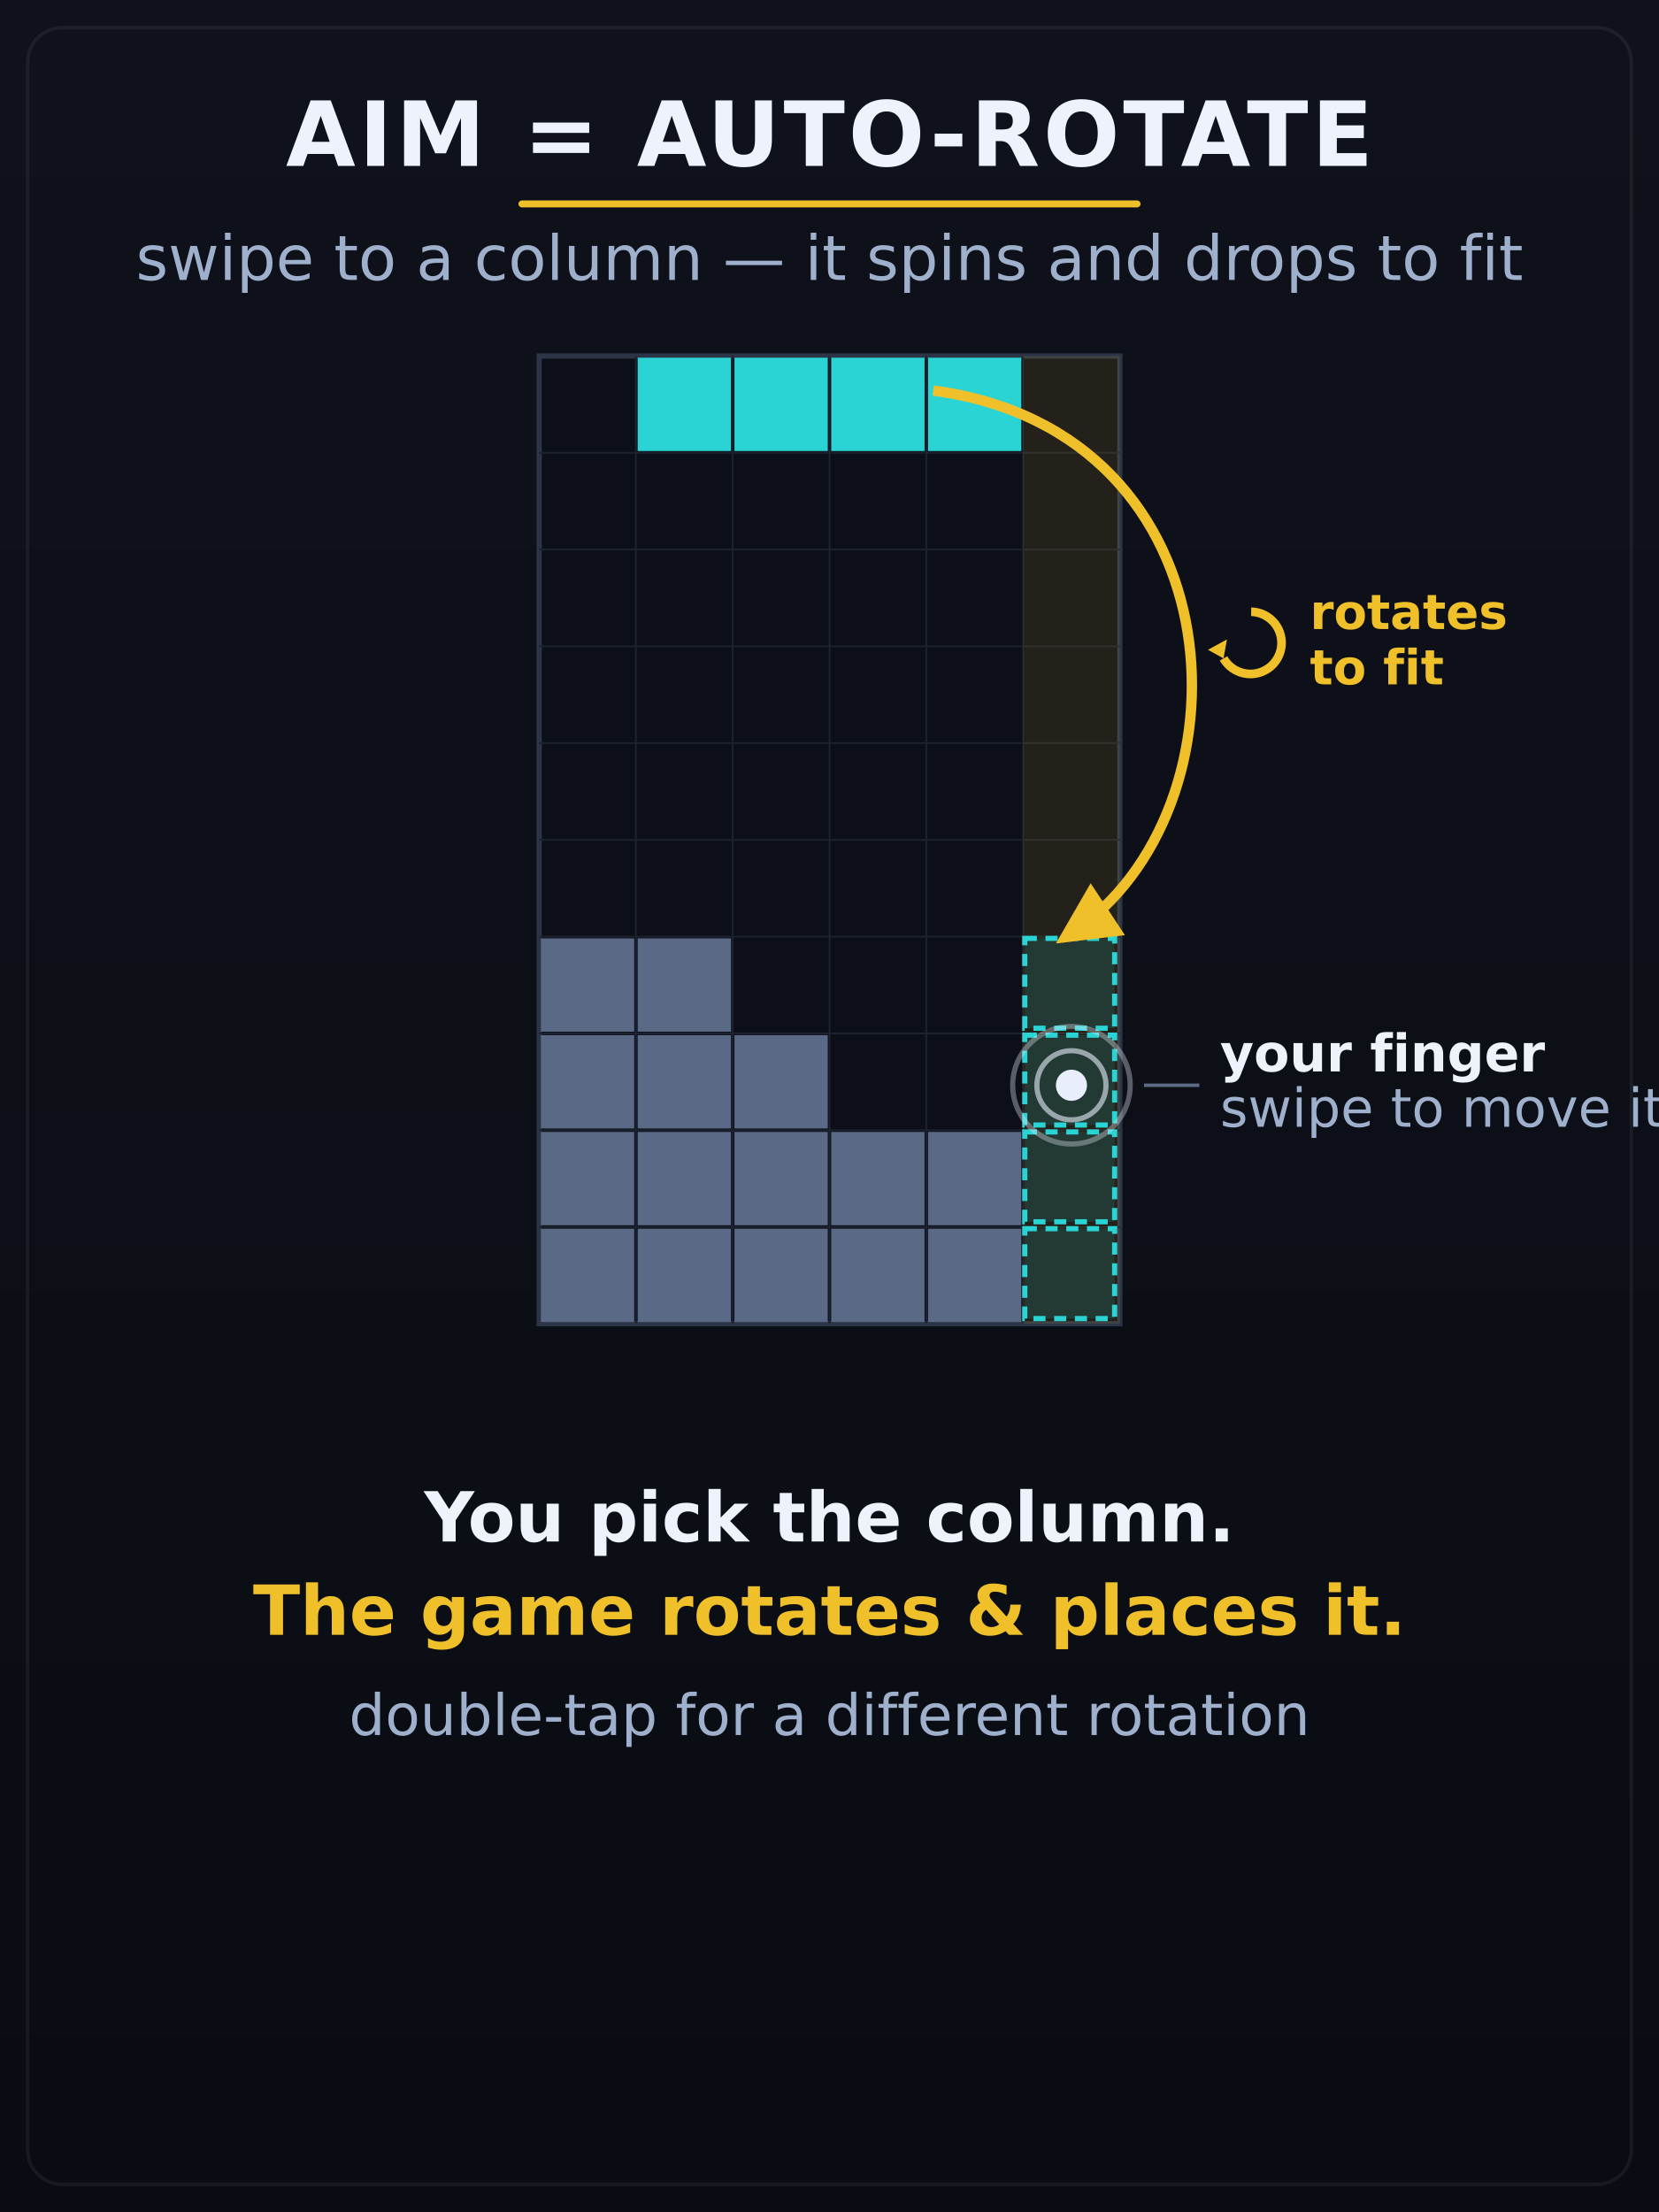
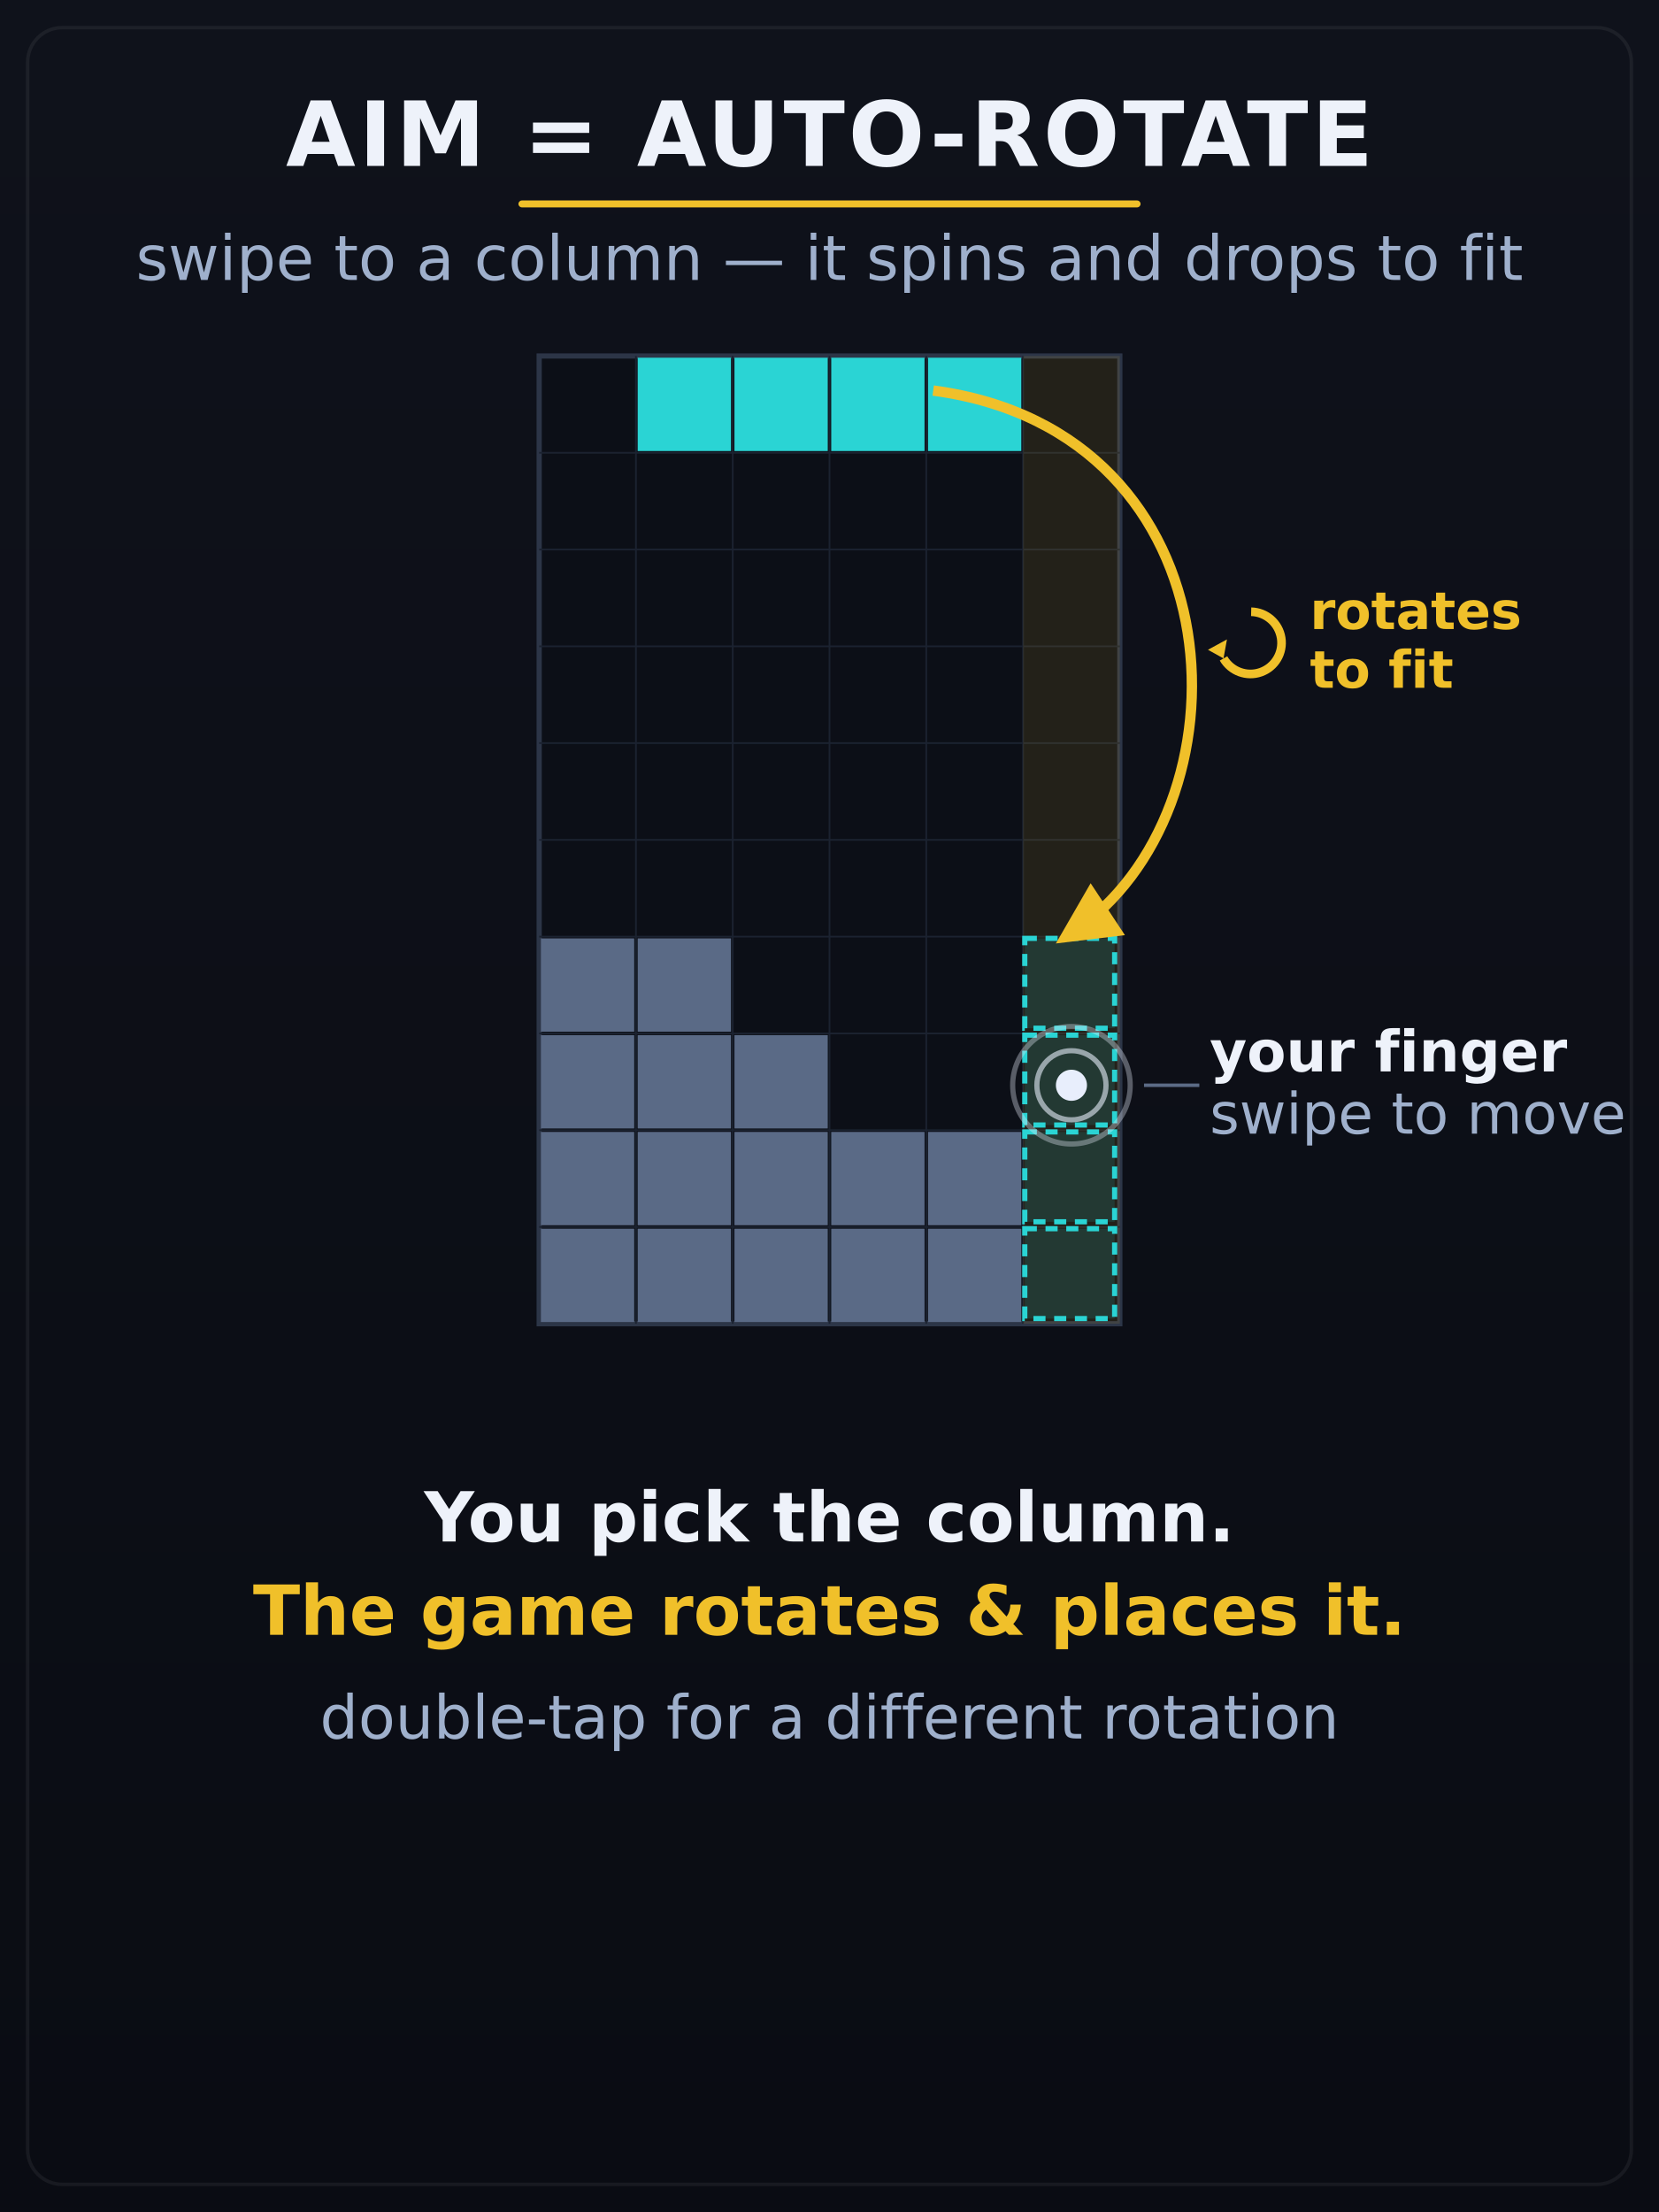
<svg xmlns="http://www.w3.org/2000/svg" width="960" height="1280" viewBox="0 0 960 1280" font-family="DejaVu Sans, 'Liberation Sans', sans-serif">
  <defs>
    <linearGradient id="bg" x1="0" y1="0" x2="0" y2="1">
      <stop offset="0" stop-color="#0f121b" />
      <stop offset="1" stop-color="#0a0c13" />
    </linearGradient>
    <marker id="arrow" viewBox="0 0 10 10" refX="7" refY="5" markerWidth="6" markerHeight="6" orient="auto-start-reverse">
      <path d="M0 0 L10 5 L0 10 z" fill="#f0c02a" />
    </marker>
  </defs>
  <rect width="960" height="1280" fill="url(#bg)" />
  <rect x="16" y="16" width="928" height="1248" rx="20" fill="none" stroke="#ffffff" stroke-opacity="0.06" stroke-width="2" />
  <text x="480" y="96" text-anchor="middle" font-size="52" font-weight="700" fill="#eef2fa" letter-spacing="2">AIM = AUTO-ROTATE</text>
  <rect x="300" y="116" width="360" height="4" rx="2" fill="#f0c02a" />
  <text x="480" y="162" text-anchor="middle" font-size="36" fill="#9fb0cc">swipe to a column — it spins and drops to fit</text>
  <rect x="312" y="206" width="336" height="560" fill="#0c0f17" stroke="#2c3547" stroke-width="3" />
  <g stroke="#1b2230" stroke-width="1">
    <line x1="368" y1="206" x2="368" y2="766" />
    <line x1="424" y1="206" x2="424" y2="766" />
    <line x1="480" y1="206" x2="480" y2="766" />
    <line x1="536" y1="206" x2="536" y2="766" />
    <line x1="592" y1="206" x2="592" y2="766" />
    <line x1="312" y1="262" x2="648" y2="262" />
    <line x1="312" y1="318" x2="648" y2="318" />
    <line x1="312" y1="374" x2="648" y2="374" />
    <line x1="312" y1="430" x2="648" y2="430" />
    <line x1="312" y1="486" x2="648" y2="486" />
    <line x1="312" y1="542" x2="648" y2="542" />
    <line x1="312" y1="598" x2="648" y2="598" />
    <line x1="312" y1="654" x2="648" y2="654" />
    <line x1="312" y1="710" x2="648" y2="710" />
  </g>
  <rect x="592" y="206" width="56" height="560" fill="#f0c02a" fill-opacity="0.10" />
  <g fill="#5a6a86">
    <rect x="313" y="655" width="54" height="54" />
    <rect x="369" y="655" width="54" height="54" />
    <rect x="425" y="655" width="54" height="54" />
    <rect x="481" y="655" width="54" height="54" />
    <rect x="537" y="655" width="54" height="54" />
    <rect x="313" y="711" width="54" height="54" />
    <rect x="369" y="711" width="54" height="54" />
    <rect x="425" y="711" width="54" height="54" />
    <rect x="481" y="711" width="54" height="54" />
    <rect x="537" y="711" width="54" height="54" />
    <rect x="313" y="599" width="54" height="54" />
    <rect x="369" y="599" width="54" height="54" />
    <rect x="425" y="599" width="54" height="54" />
    <rect x="313" y="543" width="54" height="54" />
    <rect x="369" y="543" width="54" height="54" />
  </g>
  <g fill="#2ad4d4">
    <rect x="369" y="207" width="54" height="54" />
    <rect x="425" y="207" width="54" height="54" />
    <rect x="481" y="207" width="54" height="54" />
    <rect x="537" y="207" width="54" height="54" />
  </g>
  <g fill="#2ad4d4" fill-opacity="0.14" stroke="#2ad4d4" stroke-width="3" stroke-dasharray="7 5">
    <rect x="593" y="543" width="52" height="52" />
    <rect x="593" y="599" width="52" height="52" />
    <rect x="593" y="655" width="52" height="52" />
    <rect x="593" y="711" width="52" height="52" />
  </g>
  <path d="M540 226 C 720 250, 726 470, 620 540" fill="none" stroke="#f0c02a" stroke-width="6" marker-end="url(#arrow)" />
  <g transform="translate(724 372)">
    <path d="M0 -18 A 18 18 0 1 1 -16 9" fill="none" stroke="#f0c02a" stroke-width="5" />
    <path d="M-16 9 l -9 -5 l 11 -6 z" fill="#f0c02a" />
  </g>
-   <text x="758" y="364" font-size="28" font-weight="700" fill="#f0c02a">rotates</text>
-   <text x="758" y="396" font-size="28" font-weight="700" fill="#f0c02a">to fit</text>
+   <text x="758" y="364" font-size="30" font-weight="700" fill="#f0c02a">rotates</text>
+   <text x="758" y="398" font-size="30" font-weight="700" fill="#f0c02a">to fit</text>
  <g>
    <circle cx="620" cy="628" r="34" fill="none" stroke="#e8eefc" stroke-opacity="0.35" stroke-width="3" />
    <circle cx="620" cy="628" r="20" fill="none" stroke="#e8eefc" stroke-opacity="0.6" stroke-width="3" />
    <circle cx="620" cy="628" r="9" fill="#e8eefc" />
  </g>
  <path d="M694 628 L 662 628" stroke="#5c6b86" stroke-width="2" />
-   <text x="706" y="620" font-size="30" font-weight="700" fill="#eef2fa">your finger</text>
-   <text x="706" y="652" font-size="31" fill="#9fb0cc">swipe to move it</text>
+   <text x="700" y="620" font-size="33" font-weight="700" fill="#eef2fa">your finger</text>
+   <text x="700" y="656" font-size="33" fill="#9fb0cc">swipe to move</text>
  <text x="480" y="892" text-anchor="middle" font-size="40" font-weight="700" fill="#eef2fa">You pick the column.</text>
  <text x="480" y="946" text-anchor="middle" font-size="40" font-weight="700" fill="#f0c02a">The game rotates &amp; places it.</text>
-   <text x="480" y="1004" text-anchor="middle" font-size="33" fill="#9fb0cc">double-tap for a different rotation</text>
+   <text x="480" y="1006" text-anchor="middle" font-size="35" fill="#9fb0cc">double-tap for a different rotation</text>
</svg>
